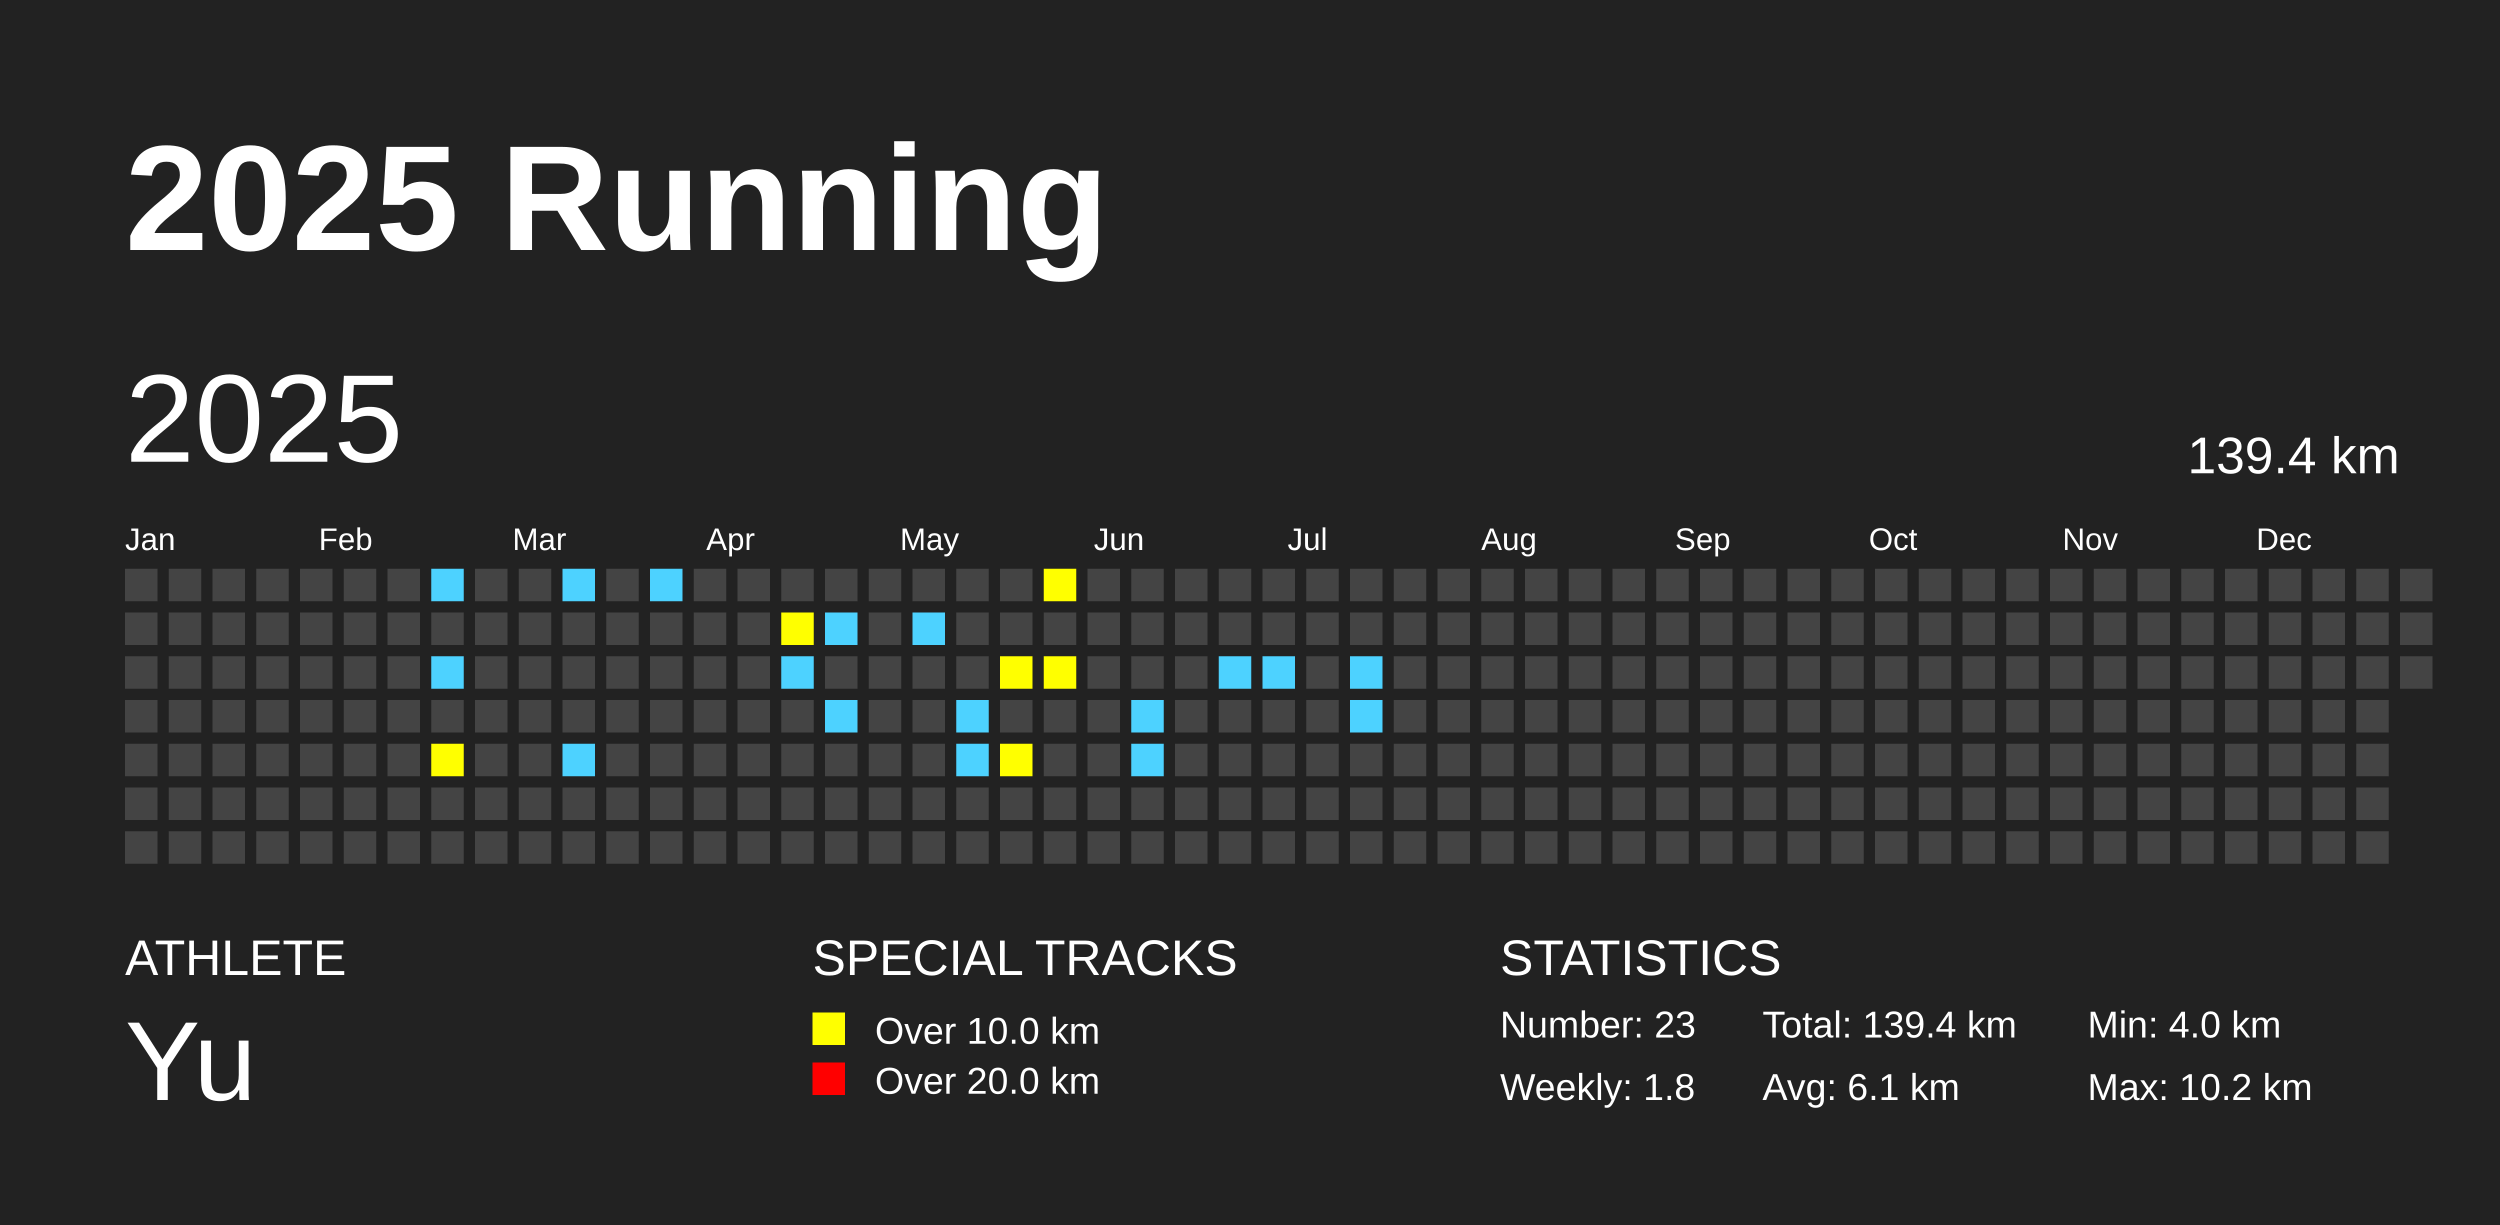
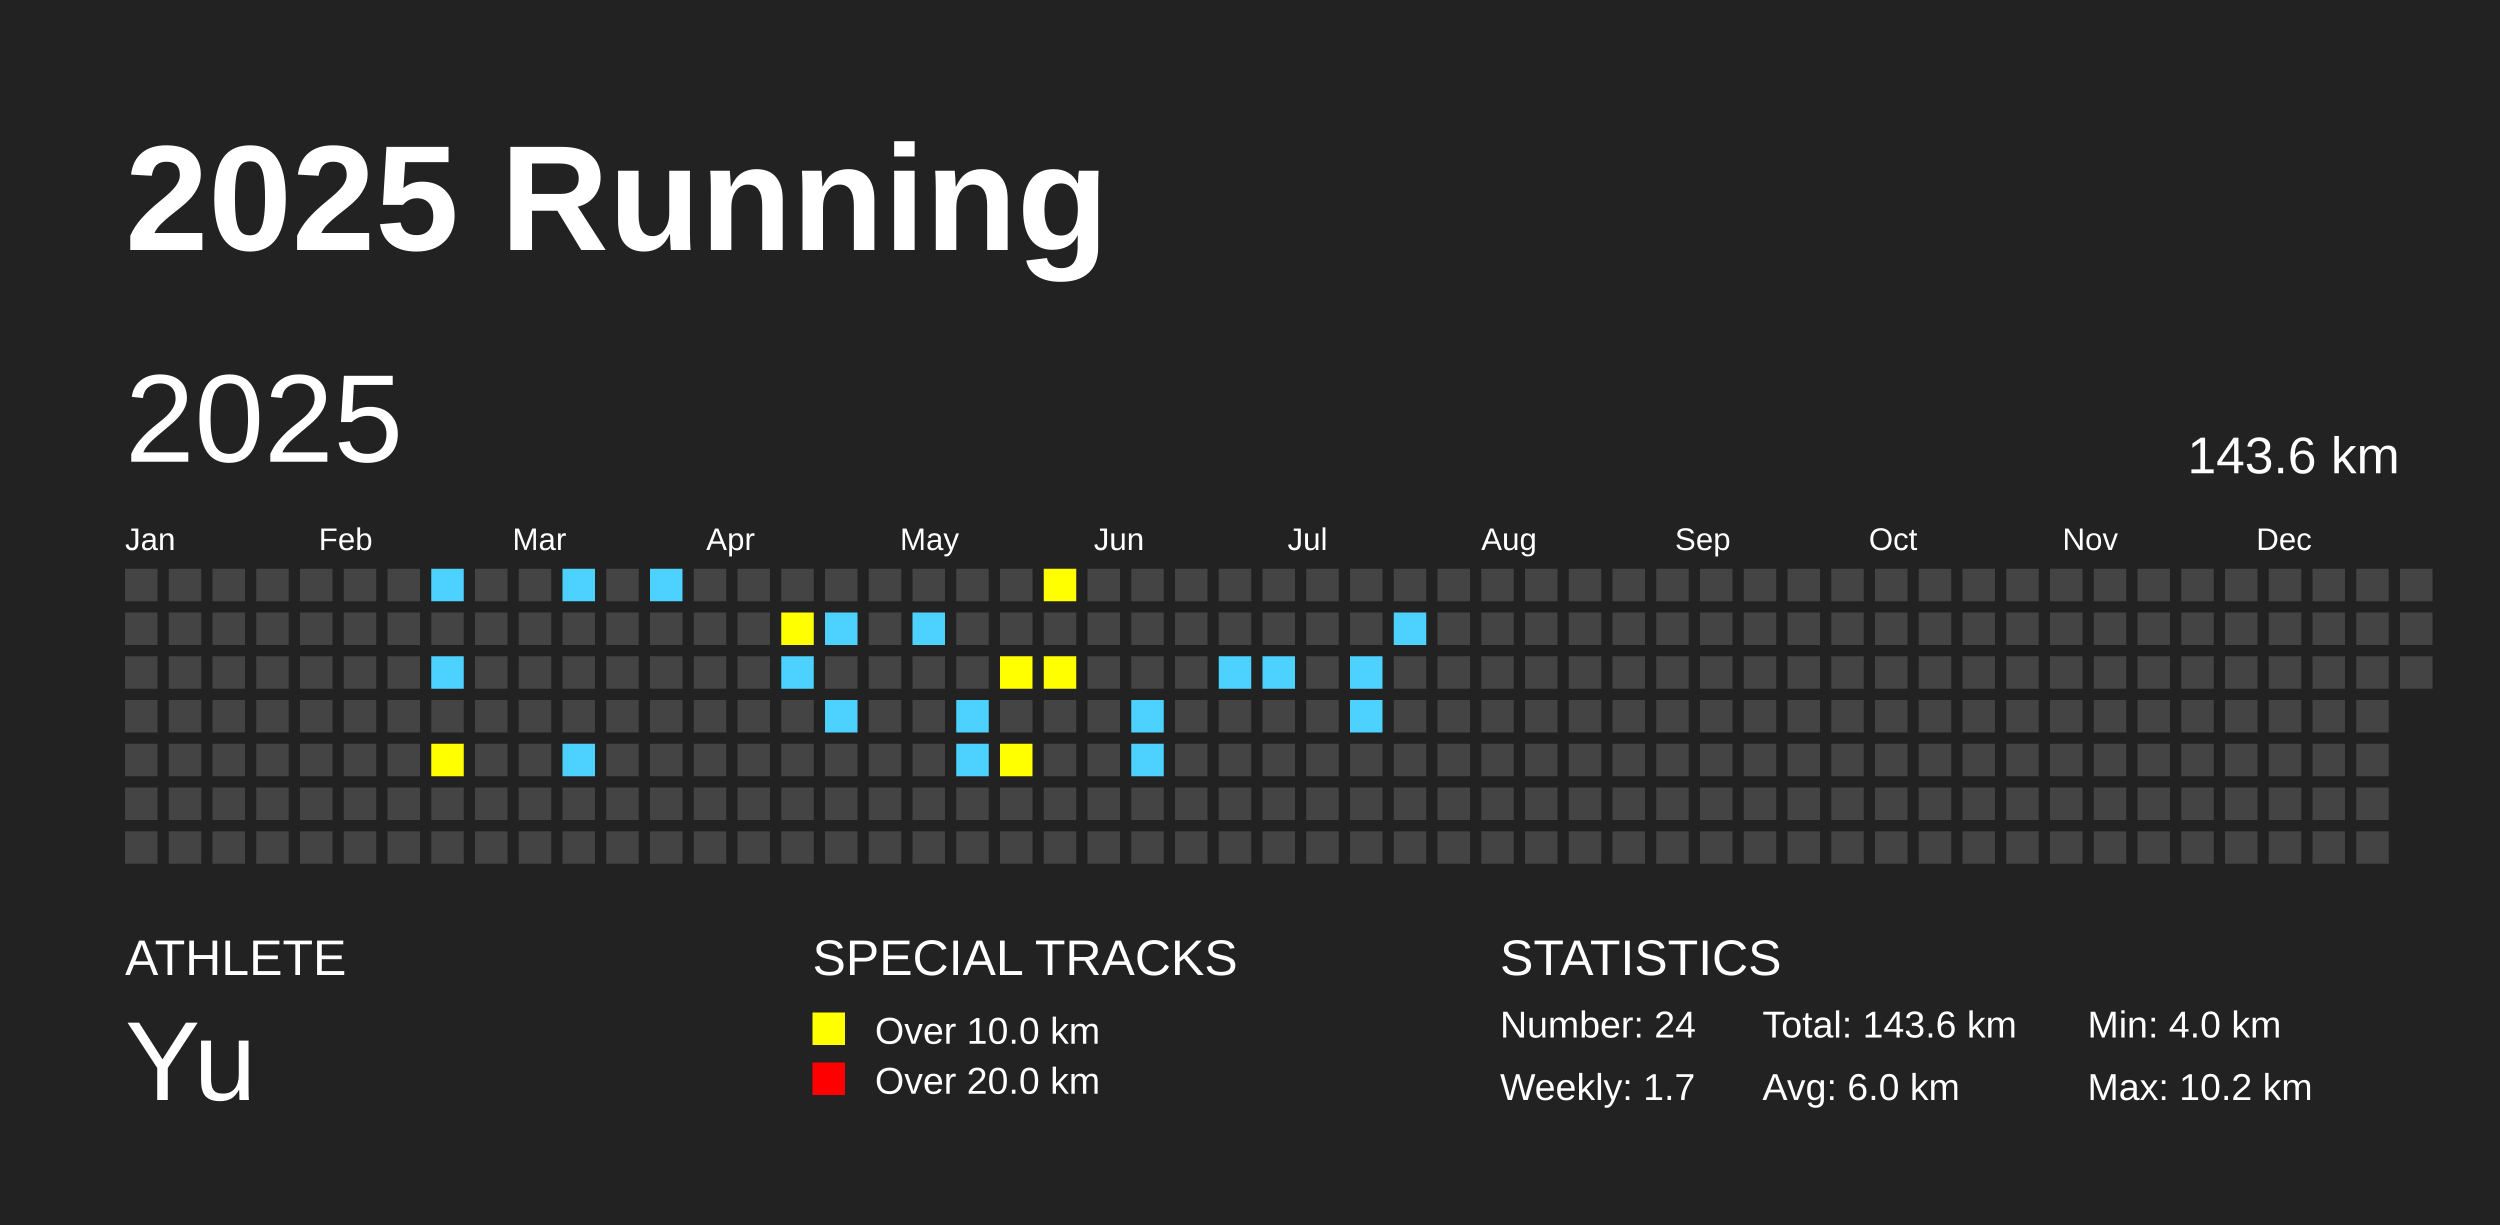
<svg xmlns="http://www.w3.org/2000/svg" baseProfile="full" height="98mm" version="1.1" viewBox="0,0,200,98" width="200mm">
  <defs />
  <rect fill="#222222" height="98" width="200" x="0" y="0" />
  <text fill="#FFFFFF" style="font-size:12px; font-family:Arial; font-weight:bold;" x="10" y="20">2025 Running</text>
  <text fill="#FFFFFF" style="font-size:4px; font-family:Arial" x="10" y="78">ATHLETE</text>
  <text fill="#FFFFFF" style="font-size:9px; font-family:Arial" x="10" y="88">Yu</text>
  <text fill="#FFFFFF" style="font-size:4px; font-family:Arial" x="65" y="78">SPECIAL TRACKS</text>
  <rect fill="yellow" height="2.6" width="2.6" x="65" y="81" />
  <text fill="#FFFFFF" style="font-size:3px; font-family:Arial" x="70" y="83.5">Over 10.0 km</text>
  <rect fill="red" height="2.6" width="2.6" x="65" y="85" />
  <text fill="#FFFFFF" style="font-size:3px; font-family:Arial" x="70" y="87.5">Over 20.0 km</text>
  <text fill="#FFFFFF" style="font-size:4px; font-family:Arial" x="120" y="78">STATISTICS</text>
-   <text fill="#FFFFFF" style="font-size:3px; font-family:Arial" x="120" y="83">Number: 23</text>
-   <text fill="#FFFFFF" style="font-size:3px; font-family:Arial" x="120" y="88">Weekly: 1.8</text>
-   <text fill="#FFFFFF" style="font-size:3px; font-family:Arial" x="141" y="83">Total: 139.4 km</text>
-   <text fill="#FFFFFF" style="font-size:3px; font-family:Arial" x="141" y="88">Avg: 6.1 km</text>
+   <text fill="#FFFFFF" style="font-size:3px; font-family:Arial" x="120" y="83">Number: 24</text>
+   <text fill="#FFFFFF" style="font-size:3px; font-family:Arial" x="120" y="88">Weekly: 1.7</text>
+   <text fill="#FFFFFF" style="font-size:3px; font-family:Arial" x="141" y="83">Total: 143.6 km</text>
+   <text fill="#FFFFFF" style="font-size:3px; font-family:Arial" x="141" y="88">Avg: 6.0 km</text>
  <text fill="#FFFFFF" style="font-size:3px; font-family:Arial" x="167" y="83">Min: 4.0 km</text>
  <text fill="#FFFFFF" style="font-size:3px; font-family:Arial" x="167" y="88">Max: 10.2 km</text>
  <text dominant-baseline="hanging" fill="#FFFFFF" style="font-size:10.0px; font-family:Arial;" x="10" y="30">2025</text>
-   <text dominant-baseline="hanging" fill="#FFFFFF" style="font-size:4.125px; font-family:Arial;" x="175" y="35">139.4 km</text>
+   <text dominant-baseline="hanging" fill="#FFFFFF" style="font-size:4.125px; font-family:Arial;" x="175" y="35">143.6 km</text>
  <text fill="#FFFFFF" style="font-size:2.5px; font-family:Arial" x="10.0" y="44">Jan</text>
  <text fill="#FFFFFF" style="font-size:2.5px; font-family:Arial" x="25.5" y="44">Feb</text>
  <text fill="#FFFFFF" style="font-size:2.5px; font-family:Arial" x="41.0" y="44">Mar</text>
  <text fill="#FFFFFF" style="font-size:2.5px; font-family:Arial" x="56.5" y="44">Apr</text>
  <text fill="#FFFFFF" style="font-size:2.5px; font-family:Arial" x="72.0" y="44">May</text>
  <text fill="#FFFFFF" style="font-size:2.5px; font-family:Arial" x="87.5" y="44">Jun</text>
  <text fill="#FFFFFF" style="font-size:2.5px; font-family:Arial" x="103.0" y="44">Jul</text>
  <text fill="#FFFFFF" style="font-size:2.5px; font-family:Arial" x="118.5" y="44">Aug</text>
  <text fill="#FFFFFF" style="font-size:2.5px; font-family:Arial" x="134.0" y="44">Sep</text>
  <text fill="#FFFFFF" style="font-size:2.5px; font-family:Arial" x="149.5" y="44">Oct</text>
  <text fill="#FFFFFF" style="font-size:2.5px; font-family:Arial" x="165.0" y="44">Nov</text>
  <text fill="#FFFFFF" style="font-size:2.5px; font-family:Arial" x="180.5" y="44">Dec</text>
  <rect fill="#444444" height="2.6" width="2.6" x="10.0" y="45.5" />
  <rect fill="#444444" height="2.6" width="2.6" x="10.0" y="49.0" />
  <rect fill="#444444" height="2.6" width="2.6" x="10.0" y="52.5" />
  <rect fill="#444444" height="2.6" width="2.6" x="10.0" y="56.0" />
  <rect fill="#444444" height="2.6" width="2.6" x="10.0" y="59.5" />
  <rect fill="#444444" height="2.6" width="2.6" x="10.0" y="63.0" />
  <rect fill="#444444" height="2.6" width="2.6" x="10.0" y="66.5" />
  <rect fill="#444444" height="2.6" width="2.6" x="13.5" y="45.5" />
  <rect fill="#444444" height="2.6" width="2.6" x="13.5" y="49.0" />
  <rect fill="#444444" height="2.6" width="2.6" x="13.5" y="52.5" />
  <rect fill="#444444" height="2.6" width="2.6" x="13.5" y="56.0" />
  <rect fill="#444444" height="2.6" width="2.6" x="13.5" y="59.5" />
  <rect fill="#444444" height="2.6" width="2.6" x="13.5" y="63.0" />
  <rect fill="#444444" height="2.6" width="2.6" x="13.5" y="66.5" />
  <rect fill="#444444" height="2.6" width="2.6" x="17.0" y="45.5" />
  <rect fill="#444444" height="2.6" width="2.6" x="17.0" y="49.0" />
  <rect fill="#444444" height="2.6" width="2.6" x="17.0" y="52.5" />
  <rect fill="#444444" height="2.6" width="2.6" x="17.0" y="56.0" />
  <rect fill="#444444" height="2.6" width="2.6" x="17.0" y="59.5" />
  <rect fill="#444444" height="2.6" width="2.6" x="17.0" y="63.0" />
  <rect fill="#444444" height="2.6" width="2.6" x="17.0" y="66.5" />
  <rect fill="#444444" height="2.6" width="2.6" x="20.5" y="45.5" />
  <rect fill="#444444" height="2.6" width="2.6" x="20.5" y="49.0" />
  <rect fill="#444444" height="2.6" width="2.6" x="20.5" y="52.5" />
  <rect fill="#444444" height="2.6" width="2.6" x="20.5" y="56.0" />
  <rect fill="#444444" height="2.6" width="2.6" x="20.5" y="59.5" />
  <rect fill="#444444" height="2.6" width="2.6" x="20.5" y="63.0" />
  <rect fill="#444444" height="2.6" width="2.6" x="20.5" y="66.5" />
  <rect fill="#444444" height="2.6" width="2.6" x="24.0" y="45.5" />
  <rect fill="#444444" height="2.6" width="2.6" x="24.0" y="49.0" />
  <rect fill="#444444" height="2.6" width="2.6" x="24.0" y="52.5" />
  <rect fill="#444444" height="2.6" width="2.6" x="24.0" y="56.0" />
  <rect fill="#444444" height="2.6" width="2.6" x="24.0" y="59.5" />
  <rect fill="#444444" height="2.6" width="2.6" x="24.0" y="63.0" />
  <rect fill="#444444" height="2.6" width="2.6" x="24.0" y="66.5" />
  <rect fill="#444444" height="2.6" width="2.6" x="27.5" y="45.5" />
  <rect fill="#444444" height="2.6" width="2.6" x="27.5" y="49.0" />
  <rect fill="#444444" height="2.6" width="2.6" x="27.5" y="52.5" />
  <rect fill="#444444" height="2.6" width="2.6" x="27.5" y="56.0" />
  <rect fill="#444444" height="2.6" width="2.6" x="27.5" y="59.5" />
  <rect fill="#444444" height="2.6" width="2.6" x="27.5" y="63.0" />
  <rect fill="#444444" height="2.6" width="2.6" x="27.5" y="66.5" />
  <rect fill="#444444" height="2.6" width="2.6" x="31.0" y="45.5" />
  <rect fill="#444444" height="2.6" width="2.6" x="31.0" y="49.0" />
  <rect fill="#444444" height="2.6" width="2.6" x="31.0" y="52.5" />
  <rect fill="#444444" height="2.6" width="2.6" x="31.0" y="56.0" />
  <rect fill="#444444" height="2.6" width="2.6" x="31.0" y="59.5" />
  <rect fill="#444444" height="2.6" width="2.6" x="31.0" y="63.0" />
  <rect fill="#444444" height="2.6" width="2.6" x="31.0" y="66.5" />
  <rect fill="#4DD2FF" height="2.6" width="2.6" x="34.5" y="45.5" />
  <rect fill="#444444" height="2.6" width="2.6" x="34.5" y="49.0" />
  <rect fill="#4DD2FF" height="2.6" width="2.6" x="34.5" y="52.5" />
  <rect fill="#444444" height="2.6" width="2.6" x="34.5" y="56.0" />
  <rect fill="yellow" height="2.6" width="2.6" x="34.5" y="59.5" />
  <rect fill="#444444" height="2.6" width="2.6" x="34.5" y="63.0" />
  <rect fill="#444444" height="2.6" width="2.6" x="34.5" y="66.5" />
  <rect fill="#444444" height="2.6" width="2.6" x="38.0" y="45.5" />
  <rect fill="#444444" height="2.6" width="2.6" x="38.0" y="49.0" />
  <rect fill="#444444" height="2.6" width="2.6" x="38.0" y="52.5" />
  <rect fill="#444444" height="2.6" width="2.6" x="38.0" y="56.0" />
  <rect fill="#444444" height="2.6" width="2.6" x="38.0" y="59.5" />
  <rect fill="#444444" height="2.6" width="2.6" x="38.0" y="63.0" />
  <rect fill="#444444" height="2.6" width="2.6" x="38.0" y="66.5" />
  <rect fill="#444444" height="2.6" width="2.6" x="41.5" y="45.5" />
  <rect fill="#444444" height="2.6" width="2.6" x="41.5" y="49.0" />
  <rect fill="#444444" height="2.6" width="2.6" x="41.5" y="52.5" />
  <rect fill="#444444" height="2.6" width="2.6" x="41.5" y="56.0" />
  <rect fill="#444444" height="2.6" width="2.6" x="41.5" y="59.5" />
  <rect fill="#444444" height="2.6" width="2.6" x="41.5" y="63.0" />
  <rect fill="#444444" height="2.6" width="2.6" x="41.5" y="66.5" />
  <rect fill="#4DD2FF" height="2.6" width="2.6" x="45.0" y="45.5" />
  <rect fill="#444444" height="2.6" width="2.6" x="45.0" y="49.0" />
  <rect fill="#444444" height="2.6" width="2.6" x="45.0" y="52.5" />
  <rect fill="#444444" height="2.6" width="2.6" x="45.0" y="56.0" />
  <rect fill="#4DD2FF" height="2.6" width="2.6" x="45.0" y="59.5" />
  <rect fill="#444444" height="2.6" width="2.6" x="45.0" y="63.0" />
  <rect fill="#444444" height="2.6" width="2.6" x="45.0" y="66.5" />
  <rect fill="#444444" height="2.6" width="2.6" x="48.5" y="45.5" />
  <rect fill="#444444" height="2.6" width="2.6" x="48.5" y="49.0" />
  <rect fill="#444444" height="2.6" width="2.6" x="48.5" y="52.5" />
  <rect fill="#444444" height="2.6" width="2.6" x="48.5" y="56.0" />
  <rect fill="#444444" height="2.6" width="2.6" x="48.5" y="59.5" />
  <rect fill="#444444" height="2.6" width="2.6" x="48.5" y="63.0" />
  <rect fill="#444444" height="2.6" width="2.6" x="48.5" y="66.5" />
  <rect fill="#4DD2FF" height="2.6" width="2.6" x="52.0" y="45.5" />
  <rect fill="#444444" height="2.6" width="2.6" x="52.0" y="49.0" />
  <rect fill="#444444" height="2.6" width="2.6" x="52.0" y="52.5" />
  <rect fill="#444444" height="2.6" width="2.6" x="52.0" y="56.0" />
  <rect fill="#444444" height="2.6" width="2.6" x="52.0" y="59.5" />
  <rect fill="#444444" height="2.6" width="2.6" x="52.0" y="63.0" />
  <rect fill="#444444" height="2.6" width="2.6" x="52.0" y="66.5" />
  <rect fill="#444444" height="2.6" width="2.6" x="55.5" y="45.5" />
  <rect fill="#444444" height="2.6" width="2.6" x="55.5" y="49.0" />
  <rect fill="#444444" height="2.6" width="2.6" x="55.5" y="52.5" />
  <rect fill="#444444" height="2.6" width="2.6" x="55.5" y="56.0" />
  <rect fill="#444444" height="2.6" width="2.6" x="55.5" y="59.5" />
  <rect fill="#444444" height="2.6" width="2.6" x="55.5" y="63.0" />
  <rect fill="#444444" height="2.6" width="2.6" x="55.5" y="66.5" />
  <rect fill="#444444" height="2.6" width="2.6" x="59.0" y="45.5" />
  <rect fill="#444444" height="2.6" width="2.6" x="59.0" y="49.0" />
  <rect fill="#444444" height="2.6" width="2.6" x="59.0" y="52.5" />
  <rect fill="#444444" height="2.6" width="2.6" x="59.0" y="56.0" />
  <rect fill="#444444" height="2.6" width="2.6" x="59.0" y="59.5" />
  <rect fill="#444444" height="2.6" width="2.6" x="59.0" y="63.0" />
  <rect fill="#444444" height="2.6" width="2.6" x="59.0" y="66.5" />
  <rect fill="#444444" height="2.6" width="2.6" x="62.5" y="45.5" />
  <rect fill="yellow" height="2.6" width="2.6" x="62.5" y="49.0" />
  <rect fill="#4DD2FF" height="2.6" width="2.6" x="62.5" y="52.5" />
  <rect fill="#444444" height="2.6" width="2.6" x="62.5" y="56.0" />
  <rect fill="#444444" height="2.6" width="2.6" x="62.5" y="59.5" />
  <rect fill="#444444" height="2.6" width="2.6" x="62.5" y="63.0" />
  <rect fill="#444444" height="2.6" width="2.6" x="62.5" y="66.5" />
  <rect fill="#444444" height="2.6" width="2.6" x="66.0" y="45.5" />
  <rect fill="#4DD2FF" height="2.6" width="2.6" x="66.0" y="49.0" />
  <rect fill="#444444" height="2.6" width="2.6" x="66.0" y="52.5" />
  <rect fill="#4DD2FF" height="2.6" width="2.6" x="66.0" y="56.0" />
  <rect fill="#444444" height="2.6" width="2.6" x="66.0" y="59.5" />
  <rect fill="#444444" height="2.6" width="2.6" x="66.0" y="63.0" />
  <rect fill="#444444" height="2.6" width="2.6" x="66.0" y="66.5" />
  <rect fill="#444444" height="2.6" width="2.6" x="69.5" y="45.5" />
  <rect fill="#444444" height="2.6" width="2.6" x="69.5" y="49.0" />
  <rect fill="#444444" height="2.6" width="2.6" x="69.5" y="52.5" />
  <rect fill="#444444" height="2.6" width="2.6" x="69.5" y="56.0" />
  <rect fill="#444444" height="2.6" width="2.6" x="69.5" y="59.5" />
  <rect fill="#444444" height="2.6" width="2.6" x="69.5" y="63.0" />
  <rect fill="#444444" height="2.6" width="2.6" x="69.5" y="66.5" />
  <rect fill="#444444" height="2.6" width="2.6" x="73.0" y="45.5" />
  <rect fill="#4DD2FF" height="2.6" width="2.6" x="73.0" y="49.0" />
  <rect fill="#444444" height="2.6" width="2.6" x="73.0" y="52.5" />
  <rect fill="#444444" height="2.6" width="2.6" x="73.0" y="56.0" />
  <rect fill="#444444" height="2.6" width="2.6" x="73.0" y="59.5" />
  <rect fill="#444444" height="2.6" width="2.6" x="73.0" y="63.0" />
  <rect fill="#444444" height="2.6" width="2.6" x="73.0" y="66.5" />
  <rect fill="#444444" height="2.6" width="2.6" x="76.5" y="45.5" />
  <rect fill="#444444" height="2.6" width="2.6" x="76.5" y="49.0" />
  <rect fill="#444444" height="2.6" width="2.6" x="76.5" y="52.5" />
  <rect fill="#4DD2FF" height="2.6" width="2.6" x="76.5" y="56.0" />
  <rect fill="#4DD2FF" height="2.6" width="2.6" x="76.5" y="59.5" />
  <rect fill="#444444" height="2.6" width="2.6" x="76.5" y="63.0" />
  <rect fill="#444444" height="2.6" width="2.6" x="76.5" y="66.5" />
  <rect fill="#444444" height="2.6" width="2.6" x="80.0" y="45.5" />
  <rect fill="#444444" height="2.6" width="2.6" x="80.0" y="49.0" />
  <rect fill="yellow" height="2.6" width="2.6" x="80.0" y="52.5" />
  <rect fill="#444444" height="2.6" width="2.6" x="80.0" y="56.0" />
  <rect fill="yellow" height="2.6" width="2.6" x="80.0" y="59.5" />
  <rect fill="#444444" height="2.6" width="2.6" x="80.0" y="63.0" />
  <rect fill="#444444" height="2.6" width="2.6" x="80.0" y="66.5" />
  <rect fill="yellow" height="2.6" width="2.6" x="83.5" y="45.5" />
  <rect fill="#444444" height="2.6" width="2.6" x="83.5" y="49.0" />
  <rect fill="yellow" height="2.6" width="2.6" x="83.5" y="52.5" />
  <rect fill="#444444" height="2.6" width="2.6" x="83.5" y="56.0" />
  <rect fill="#444444" height="2.6" width="2.6" x="83.5" y="59.5" />
  <rect fill="#444444" height="2.6" width="2.6" x="83.5" y="63.0" />
  <rect fill="#444444" height="2.6" width="2.6" x="83.5" y="66.5" />
  <rect fill="#444444" height="2.6" width="2.6" x="87.0" y="45.5" />
  <rect fill="#444444" height="2.6" width="2.6" x="87.0" y="49.0" />
  <rect fill="#444444" height="2.6" width="2.6" x="87.0" y="52.5" />
  <rect fill="#444444" height="2.6" width="2.6" x="87.0" y="56.0" />
  <rect fill="#444444" height="2.6" width="2.6" x="87.0" y="59.5" />
  <rect fill="#444444" height="2.6" width="2.6" x="87.0" y="63.0" />
  <rect fill="#444444" height="2.6" width="2.6" x="87.0" y="66.5" />
  <rect fill="#444444" height="2.6" width="2.6" x="90.5" y="45.5" />
  <rect fill="#444444" height="2.6" width="2.6" x="90.5" y="49.0" />
  <rect fill="#444444" height="2.6" width="2.6" x="90.5" y="52.5" />
  <rect fill="#4DD2FF" height="2.6" width="2.6" x="90.5" y="56.0" />
  <rect fill="#4DD2FF" height="2.6" width="2.6" x="90.5" y="59.5" />
  <rect fill="#444444" height="2.6" width="2.6" x="90.5" y="63.0" />
  <rect fill="#444444" height="2.6" width="2.6" x="90.5" y="66.5" />
  <rect fill="#444444" height="2.6" width="2.6" x="94.0" y="45.5" />
  <rect fill="#444444" height="2.6" width="2.6" x="94.0" y="49.0" />
  <rect fill="#444444" height="2.6" width="2.6" x="94.0" y="52.5" />
  <rect fill="#444444" height="2.6" width="2.6" x="94.0" y="56.0" />
  <rect fill="#444444" height="2.6" width="2.6" x="94.0" y="59.5" />
  <rect fill="#444444" height="2.6" width="2.6" x="94.0" y="63.0" />
  <rect fill="#444444" height="2.6" width="2.6" x="94.0" y="66.5" />
  <rect fill="#444444" height="2.6" width="2.6" x="97.5" y="45.5" />
  <rect fill="#444444" height="2.6" width="2.6" x="97.5" y="49.0" />
  <rect fill="#4DD2FF" height="2.6" width="2.6" x="97.5" y="52.5" />
  <rect fill="#444444" height="2.6" width="2.6" x="97.5" y="56.0" />
  <rect fill="#444444" height="2.6" width="2.6" x="97.5" y="59.5" />
  <rect fill="#444444" height="2.6" width="2.6" x="97.5" y="63.0" />
  <rect fill="#444444" height="2.6" width="2.6" x="97.5" y="66.5" />
  <rect fill="#444444" height="2.6" width="2.6" x="101.0" y="45.5" />
  <rect fill="#444444" height="2.6" width="2.6" x="101.0" y="49.0" />
  <rect fill="#4DD2FF" height="2.6" width="2.6" x="101.0" y="52.5" />
  <rect fill="#444444" height="2.6" width="2.6" x="101.0" y="56.0" />
  <rect fill="#444444" height="2.6" width="2.6" x="101.0" y="59.5" />
  <rect fill="#444444" height="2.6" width="2.6" x="101.0" y="63.0" />
  <rect fill="#444444" height="2.6" width="2.6" x="101.0" y="66.5" />
  <rect fill="#444444" height="2.6" width="2.6" x="104.5" y="45.5" />
  <rect fill="#444444" height="2.6" width="2.6" x="104.5" y="49.0" />
  <rect fill="#444444" height="2.6" width="2.6" x="104.5" y="52.5" />
  <rect fill="#444444" height="2.6" width="2.6" x="104.5" y="56.0" />
  <rect fill="#444444" height="2.6" width="2.6" x="104.5" y="59.5" />
  <rect fill="#444444" height="2.6" width="2.6" x="104.5" y="63.0" />
  <rect fill="#444444" height="2.6" width="2.6" x="104.5" y="66.5" />
  <rect fill="#444444" height="2.6" width="2.6" x="108.0" y="45.5" />
  <rect fill="#444444" height="2.6" width="2.6" x="108.0" y="49.0" />
  <rect fill="#4DD2FF" height="2.6" width="2.6" x="108.0" y="52.5" />
  <rect fill="#4DD2FF" height="2.6" width="2.6" x="108.0" y="56.0" />
  <rect fill="#444444" height="2.6" width="2.6" x="108.0" y="59.5" />
  <rect fill="#444444" height="2.6" width="2.6" x="108.0" y="63.0" />
  <rect fill="#444444" height="2.6" width="2.6" x="108.0" y="66.5" />
  <rect fill="#444444" height="2.6" width="2.6" x="111.5" y="45.5" />
-   <rect fill="#444444" height="2.6" width="2.6" x="111.5" y="49.0" />
+   <rect fill="#4DD2FF" height="2.6" width="2.6" x="111.5" y="49.0" />
  <rect fill="#444444" height="2.6" width="2.6" x="111.5" y="52.5" />
  <rect fill="#444444" height="2.6" width="2.6" x="111.5" y="56.0" />
  <rect fill="#444444" height="2.6" width="2.6" x="111.5" y="59.5" />
  <rect fill="#444444" height="2.6" width="2.6" x="111.5" y="63.0" />
  <rect fill="#444444" height="2.6" width="2.6" x="111.5" y="66.5" />
  <rect fill="#444444" height="2.6" width="2.6" x="115.0" y="45.5" />
  <rect fill="#444444" height="2.6" width="2.6" x="115.0" y="49.0" />
  <rect fill="#444444" height="2.6" width="2.6" x="115.0" y="52.5" />
  <rect fill="#444444" height="2.6" width="2.6" x="115.0" y="56.0" />
  <rect fill="#444444" height="2.6" width="2.6" x="115.0" y="59.5" />
  <rect fill="#444444" height="2.6" width="2.6" x="115.0" y="63.0" />
  <rect fill="#444444" height="2.6" width="2.6" x="115.0" y="66.5" />
  <rect fill="#444444" height="2.6" width="2.6" x="118.5" y="45.5" />
  <rect fill="#444444" height="2.6" width="2.6" x="118.5" y="49.0" />
  <rect fill="#444444" height="2.6" width="2.6" x="118.5" y="52.5" />
  <rect fill="#444444" height="2.6" width="2.6" x="118.5" y="56.0" />
  <rect fill="#444444" height="2.6" width="2.6" x="118.5" y="59.5" />
  <rect fill="#444444" height="2.6" width="2.6" x="118.5" y="63.0" />
  <rect fill="#444444" height="2.6" width="2.6" x="118.5" y="66.5" />
  <rect fill="#444444" height="2.6" width="2.6" x="122.0" y="45.5" />
  <rect fill="#444444" height="2.6" width="2.6" x="122.0" y="49.0" />
  <rect fill="#444444" height="2.6" width="2.6" x="122.0" y="52.5" />
  <rect fill="#444444" height="2.6" width="2.6" x="122.0" y="56.0" />
  <rect fill="#444444" height="2.6" width="2.6" x="122.0" y="59.5" />
  <rect fill="#444444" height="2.6" width="2.6" x="122.0" y="63.0" />
  <rect fill="#444444" height="2.6" width="2.6" x="122.0" y="66.5" />
  <rect fill="#444444" height="2.6" width="2.6" x="125.5" y="45.5" />
  <rect fill="#444444" height="2.6" width="2.6" x="125.5" y="49.0" />
  <rect fill="#444444" height="2.6" width="2.6" x="125.5" y="52.5" />
  <rect fill="#444444" height="2.6" width="2.6" x="125.5" y="56.0" />
  <rect fill="#444444" height="2.6" width="2.6" x="125.5" y="59.5" />
  <rect fill="#444444" height="2.6" width="2.6" x="125.5" y="63.0" />
  <rect fill="#444444" height="2.6" width="2.6" x="125.5" y="66.5" />
  <rect fill="#444444" height="2.6" width="2.6" x="129.0" y="45.5" />
  <rect fill="#444444" height="2.6" width="2.6" x="129.0" y="49.0" />
  <rect fill="#444444" height="2.6" width="2.6" x="129.0" y="52.5" />
  <rect fill="#444444" height="2.6" width="2.6" x="129.0" y="56.0" />
  <rect fill="#444444" height="2.6" width="2.6" x="129.0" y="59.5" />
  <rect fill="#444444" height="2.6" width="2.6" x="129.0" y="63.0" />
  <rect fill="#444444" height="2.6" width="2.6" x="129.0" y="66.5" />
  <rect fill="#444444" height="2.6" width="2.6" x="132.5" y="45.5" />
  <rect fill="#444444" height="2.6" width="2.6" x="132.5" y="49.0" />
  <rect fill="#444444" height="2.6" width="2.6" x="132.5" y="52.5" />
  <rect fill="#444444" height="2.6" width="2.6" x="132.5" y="56.0" />
  <rect fill="#444444" height="2.6" width="2.6" x="132.5" y="59.5" />
  <rect fill="#444444" height="2.6" width="2.6" x="132.5" y="63.0" />
  <rect fill="#444444" height="2.6" width="2.6" x="132.5" y="66.5" />
  <rect fill="#444444" height="2.6" width="2.6" x="136.0" y="45.5" />
  <rect fill="#444444" height="2.6" width="2.6" x="136.0" y="49.0" />
  <rect fill="#444444" height="2.6" width="2.6" x="136.0" y="52.5" />
  <rect fill="#444444" height="2.6" width="2.6" x="136.0" y="56.0" />
  <rect fill="#444444" height="2.6" width="2.6" x="136.0" y="59.5" />
  <rect fill="#444444" height="2.6" width="2.6" x="136.0" y="63.0" />
  <rect fill="#444444" height="2.6" width="2.6" x="136.0" y="66.5" />
  <rect fill="#444444" height="2.6" width="2.6" x="139.5" y="45.5" />
  <rect fill="#444444" height="2.6" width="2.6" x="139.5" y="49.0" />
  <rect fill="#444444" height="2.6" width="2.6" x="139.5" y="52.5" />
  <rect fill="#444444" height="2.6" width="2.6" x="139.5" y="56.0" />
  <rect fill="#444444" height="2.6" width="2.6" x="139.5" y="59.5" />
  <rect fill="#444444" height="2.6" width="2.6" x="139.5" y="63.0" />
  <rect fill="#444444" height="2.6" width="2.6" x="139.5" y="66.5" />
  <rect fill="#444444" height="2.6" width="2.6" x="143.0" y="45.5" />
  <rect fill="#444444" height="2.6" width="2.6" x="143.0" y="49.0" />
  <rect fill="#444444" height="2.6" width="2.6" x="143.0" y="52.5" />
  <rect fill="#444444" height="2.6" width="2.6" x="143.0" y="56.0" />
  <rect fill="#444444" height="2.6" width="2.6" x="143.0" y="59.5" />
  <rect fill="#444444" height="2.6" width="2.6" x="143.0" y="63.0" />
  <rect fill="#444444" height="2.6" width="2.6" x="143.0" y="66.5" />
  <rect fill="#444444" height="2.6" width="2.6" x="146.5" y="45.5" />
  <rect fill="#444444" height="2.6" width="2.6" x="146.5" y="49.0" />
  <rect fill="#444444" height="2.6" width="2.6" x="146.5" y="52.5" />
  <rect fill="#444444" height="2.6" width="2.6" x="146.5" y="56.0" />
  <rect fill="#444444" height="2.6" width="2.6" x="146.5" y="59.5" />
  <rect fill="#444444" height="2.6" width="2.6" x="146.5" y="63.0" />
  <rect fill="#444444" height="2.6" width="2.6" x="146.5" y="66.5" />
  <rect fill="#444444" height="2.6" width="2.6" x="150.0" y="45.5" />
  <rect fill="#444444" height="2.6" width="2.6" x="150.0" y="49.0" />
  <rect fill="#444444" height="2.6" width="2.6" x="150.0" y="52.5" />
  <rect fill="#444444" height="2.6" width="2.6" x="150.0" y="56.0" />
  <rect fill="#444444" height="2.6" width="2.6" x="150.0" y="59.5" />
  <rect fill="#444444" height="2.6" width="2.6" x="150.0" y="63.0" />
  <rect fill="#444444" height="2.6" width="2.6" x="150.0" y="66.5" />
  <rect fill="#444444" height="2.6" width="2.6" x="153.5" y="45.5" />
  <rect fill="#444444" height="2.6" width="2.6" x="153.5" y="49.0" />
  <rect fill="#444444" height="2.6" width="2.6" x="153.5" y="52.5" />
  <rect fill="#444444" height="2.6" width="2.6" x="153.5" y="56.0" />
  <rect fill="#444444" height="2.6" width="2.6" x="153.5" y="59.5" />
  <rect fill="#444444" height="2.6" width="2.6" x="153.5" y="63.0" />
  <rect fill="#444444" height="2.6" width="2.6" x="153.5" y="66.5" />
  <rect fill="#444444" height="2.6" width="2.6" x="157.0" y="45.5" />
  <rect fill="#444444" height="2.6" width="2.6" x="157.0" y="49.0" />
  <rect fill="#444444" height="2.6" width="2.6" x="157.0" y="52.5" />
  <rect fill="#444444" height="2.6" width="2.6" x="157.0" y="56.0" />
  <rect fill="#444444" height="2.6" width="2.6" x="157.0" y="59.5" />
  <rect fill="#444444" height="2.6" width="2.6" x="157.0" y="63.0" />
  <rect fill="#444444" height="2.6" width="2.6" x="157.0" y="66.5" />
  <rect fill="#444444" height="2.6" width="2.6" x="160.5" y="45.5" />
  <rect fill="#444444" height="2.6" width="2.6" x="160.5" y="49.0" />
  <rect fill="#444444" height="2.6" width="2.6" x="160.5" y="52.5" />
  <rect fill="#444444" height="2.6" width="2.6" x="160.5" y="56.0" />
  <rect fill="#444444" height="2.6" width="2.6" x="160.5" y="59.5" />
  <rect fill="#444444" height="2.6" width="2.6" x="160.5" y="63.0" />
  <rect fill="#444444" height="2.6" width="2.6" x="160.5" y="66.5" />
  <rect fill="#444444" height="2.6" width="2.6" x="164.0" y="45.5" />
  <rect fill="#444444" height="2.6" width="2.6" x="164.0" y="49.0" />
  <rect fill="#444444" height="2.6" width="2.6" x="164.0" y="52.5" />
  <rect fill="#444444" height="2.6" width="2.6" x="164.0" y="56.0" />
  <rect fill="#444444" height="2.6" width="2.6" x="164.0" y="59.5" />
  <rect fill="#444444" height="2.6" width="2.6" x="164.0" y="63.0" />
  <rect fill="#444444" height="2.6" width="2.6" x="164.0" y="66.5" />
  <rect fill="#444444" height="2.6" width="2.6" x="167.5" y="45.5" />
  <rect fill="#444444" height="2.6" width="2.6" x="167.5" y="49.0" />
  <rect fill="#444444" height="2.6" width="2.6" x="167.5" y="52.5" />
  <rect fill="#444444" height="2.6" width="2.6" x="167.5" y="56.0" />
  <rect fill="#444444" height="2.6" width="2.6" x="167.5" y="59.5" />
  <rect fill="#444444" height="2.6" width="2.6" x="167.5" y="63.0" />
  <rect fill="#444444" height="2.6" width="2.6" x="167.5" y="66.5" />
  <rect fill="#444444" height="2.6" width="2.6" x="171.0" y="45.5" />
  <rect fill="#444444" height="2.6" width="2.6" x="171.0" y="49.0" />
  <rect fill="#444444" height="2.6" width="2.6" x="171.0" y="52.5" />
  <rect fill="#444444" height="2.6" width="2.6" x="171.0" y="56.0" />
  <rect fill="#444444" height="2.6" width="2.6" x="171.0" y="59.5" />
  <rect fill="#444444" height="2.6" width="2.6" x="171.0" y="63.0" />
  <rect fill="#444444" height="2.6" width="2.6" x="171.0" y="66.5" />
  <rect fill="#444444" height="2.6" width="2.6" x="174.5" y="45.5" />
  <rect fill="#444444" height="2.6" width="2.6" x="174.5" y="49.0" />
  <rect fill="#444444" height="2.6" width="2.6" x="174.5" y="52.5" />
  <rect fill="#444444" height="2.6" width="2.6" x="174.5" y="56.0" />
  <rect fill="#444444" height="2.6" width="2.6" x="174.5" y="59.5" />
  <rect fill="#444444" height="2.6" width="2.6" x="174.5" y="63.0" />
  <rect fill="#444444" height="2.6" width="2.6" x="174.5" y="66.5" />
  <rect fill="#444444" height="2.6" width="2.6" x="178.0" y="45.5" />
  <rect fill="#444444" height="2.6" width="2.6" x="178.0" y="49.0" />
  <rect fill="#444444" height="2.6" width="2.6" x="178.0" y="52.5" />
  <rect fill="#444444" height="2.6" width="2.6" x="178.0" y="56.0" />
  <rect fill="#444444" height="2.6" width="2.6" x="178.0" y="59.5" />
  <rect fill="#444444" height="2.6" width="2.6" x="178.0" y="63.0" />
  <rect fill="#444444" height="2.6" width="2.6" x="178.0" y="66.5" />
  <rect fill="#444444" height="2.6" width="2.6" x="181.5" y="45.5" />
  <rect fill="#444444" height="2.6" width="2.6" x="181.5" y="49.0" />
  <rect fill="#444444" height="2.6" width="2.6" x="181.5" y="52.5" />
  <rect fill="#444444" height="2.6" width="2.6" x="181.5" y="56.0" />
  <rect fill="#444444" height="2.6" width="2.6" x="181.5" y="59.5" />
  <rect fill="#444444" height="2.6" width="2.6" x="181.5" y="63.0" />
  <rect fill="#444444" height="2.6" width="2.6" x="181.5" y="66.5" />
  <rect fill="#444444" height="2.6" width="2.6" x="185.0" y="45.5" />
  <rect fill="#444444" height="2.6" width="2.6" x="185.0" y="49.0" />
  <rect fill="#444444" height="2.6" width="2.6" x="185.0" y="52.5" />
  <rect fill="#444444" height="2.6" width="2.6" x="185.0" y="56.0" />
  <rect fill="#444444" height="2.6" width="2.6" x="185.0" y="59.5" />
  <rect fill="#444444" height="2.6" width="2.6" x="185.0" y="63.0" />
  <rect fill="#444444" height="2.6" width="2.6" x="185.0" y="66.5" />
  <rect fill="#444444" height="2.6" width="2.6" x="188.5" y="45.5" />
  <rect fill="#444444" height="2.6" width="2.6" x="188.5" y="49.0" />
  <rect fill="#444444" height="2.6" width="2.6" x="188.5" y="52.5" />
  <rect fill="#444444" height="2.6" width="2.6" x="188.5" y="56.0" />
  <rect fill="#444444" height="2.6" width="2.6" x="188.5" y="59.5" />
  <rect fill="#444444" height="2.6" width="2.6" x="188.5" y="63.0" />
  <rect fill="#444444" height="2.6" width="2.6" x="188.5" y="66.5" />
  <rect fill="#444444" height="2.6" width="2.6" x="192.0" y="45.5" />
  <rect fill="#444444" height="2.6" width="2.6" x="192.0" y="49.0" />
  <rect fill="#444444" height="2.6" width="2.6" x="192.0" y="52.5" />
</svg>
